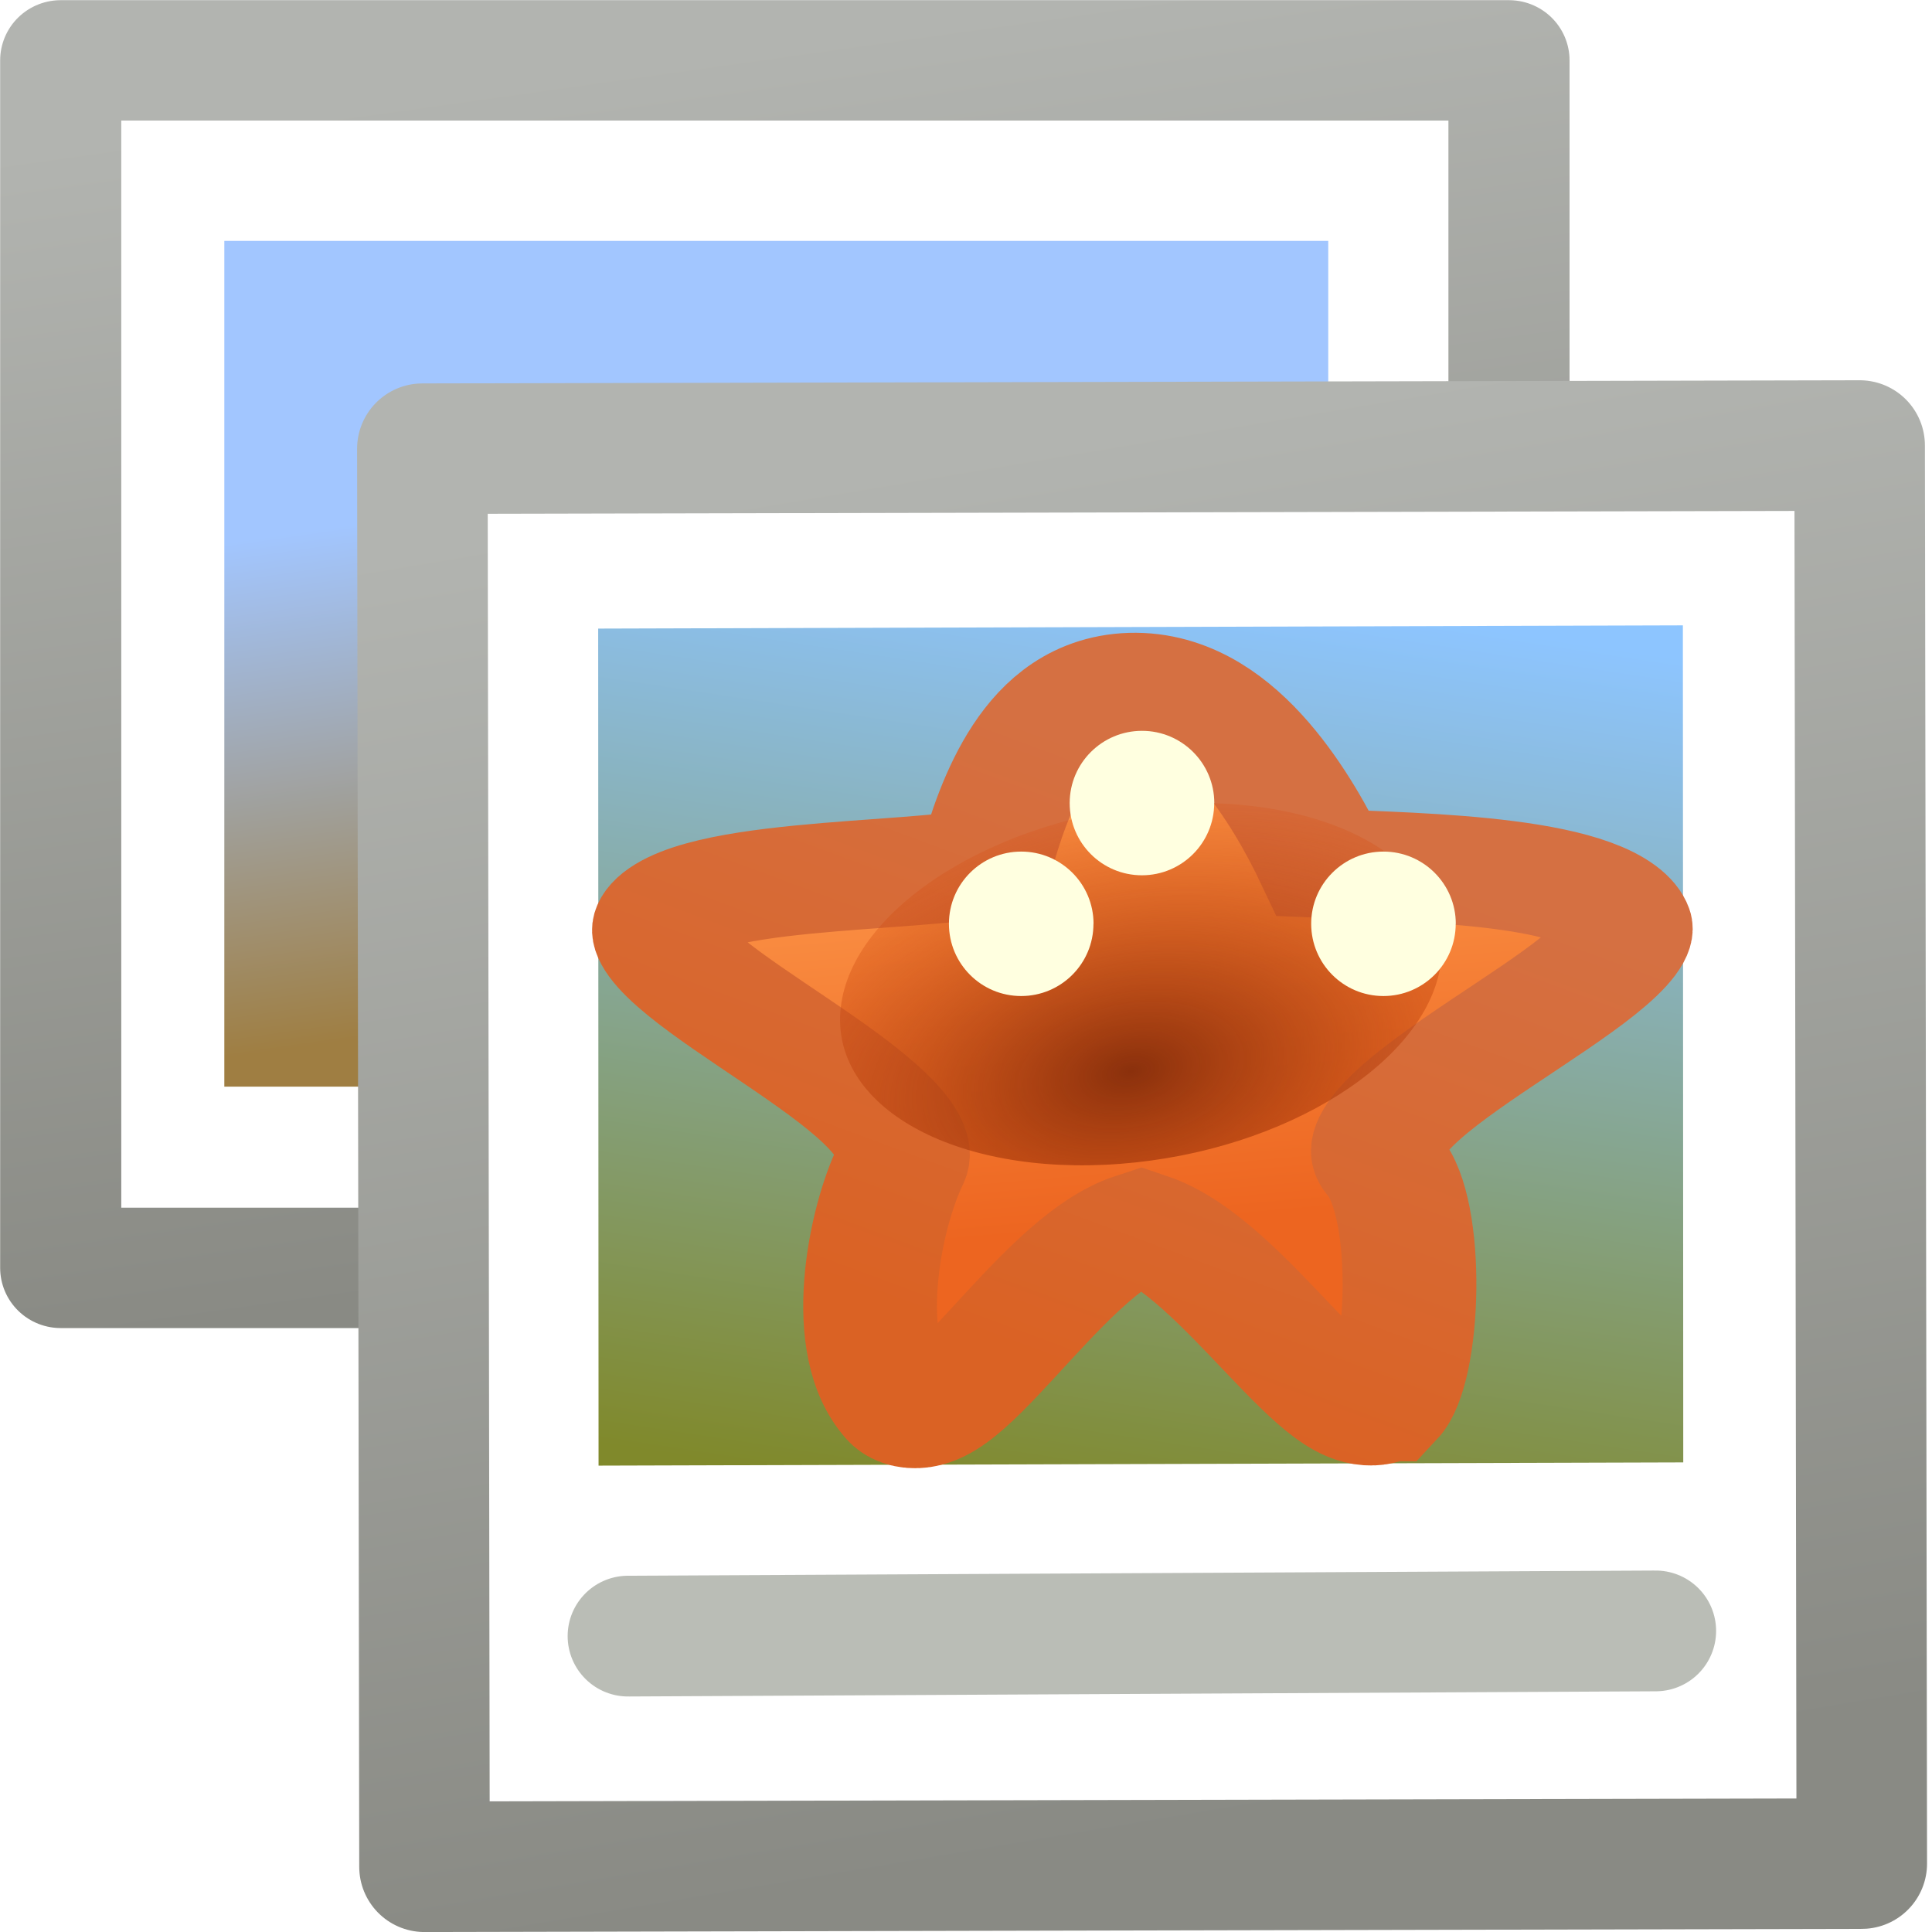
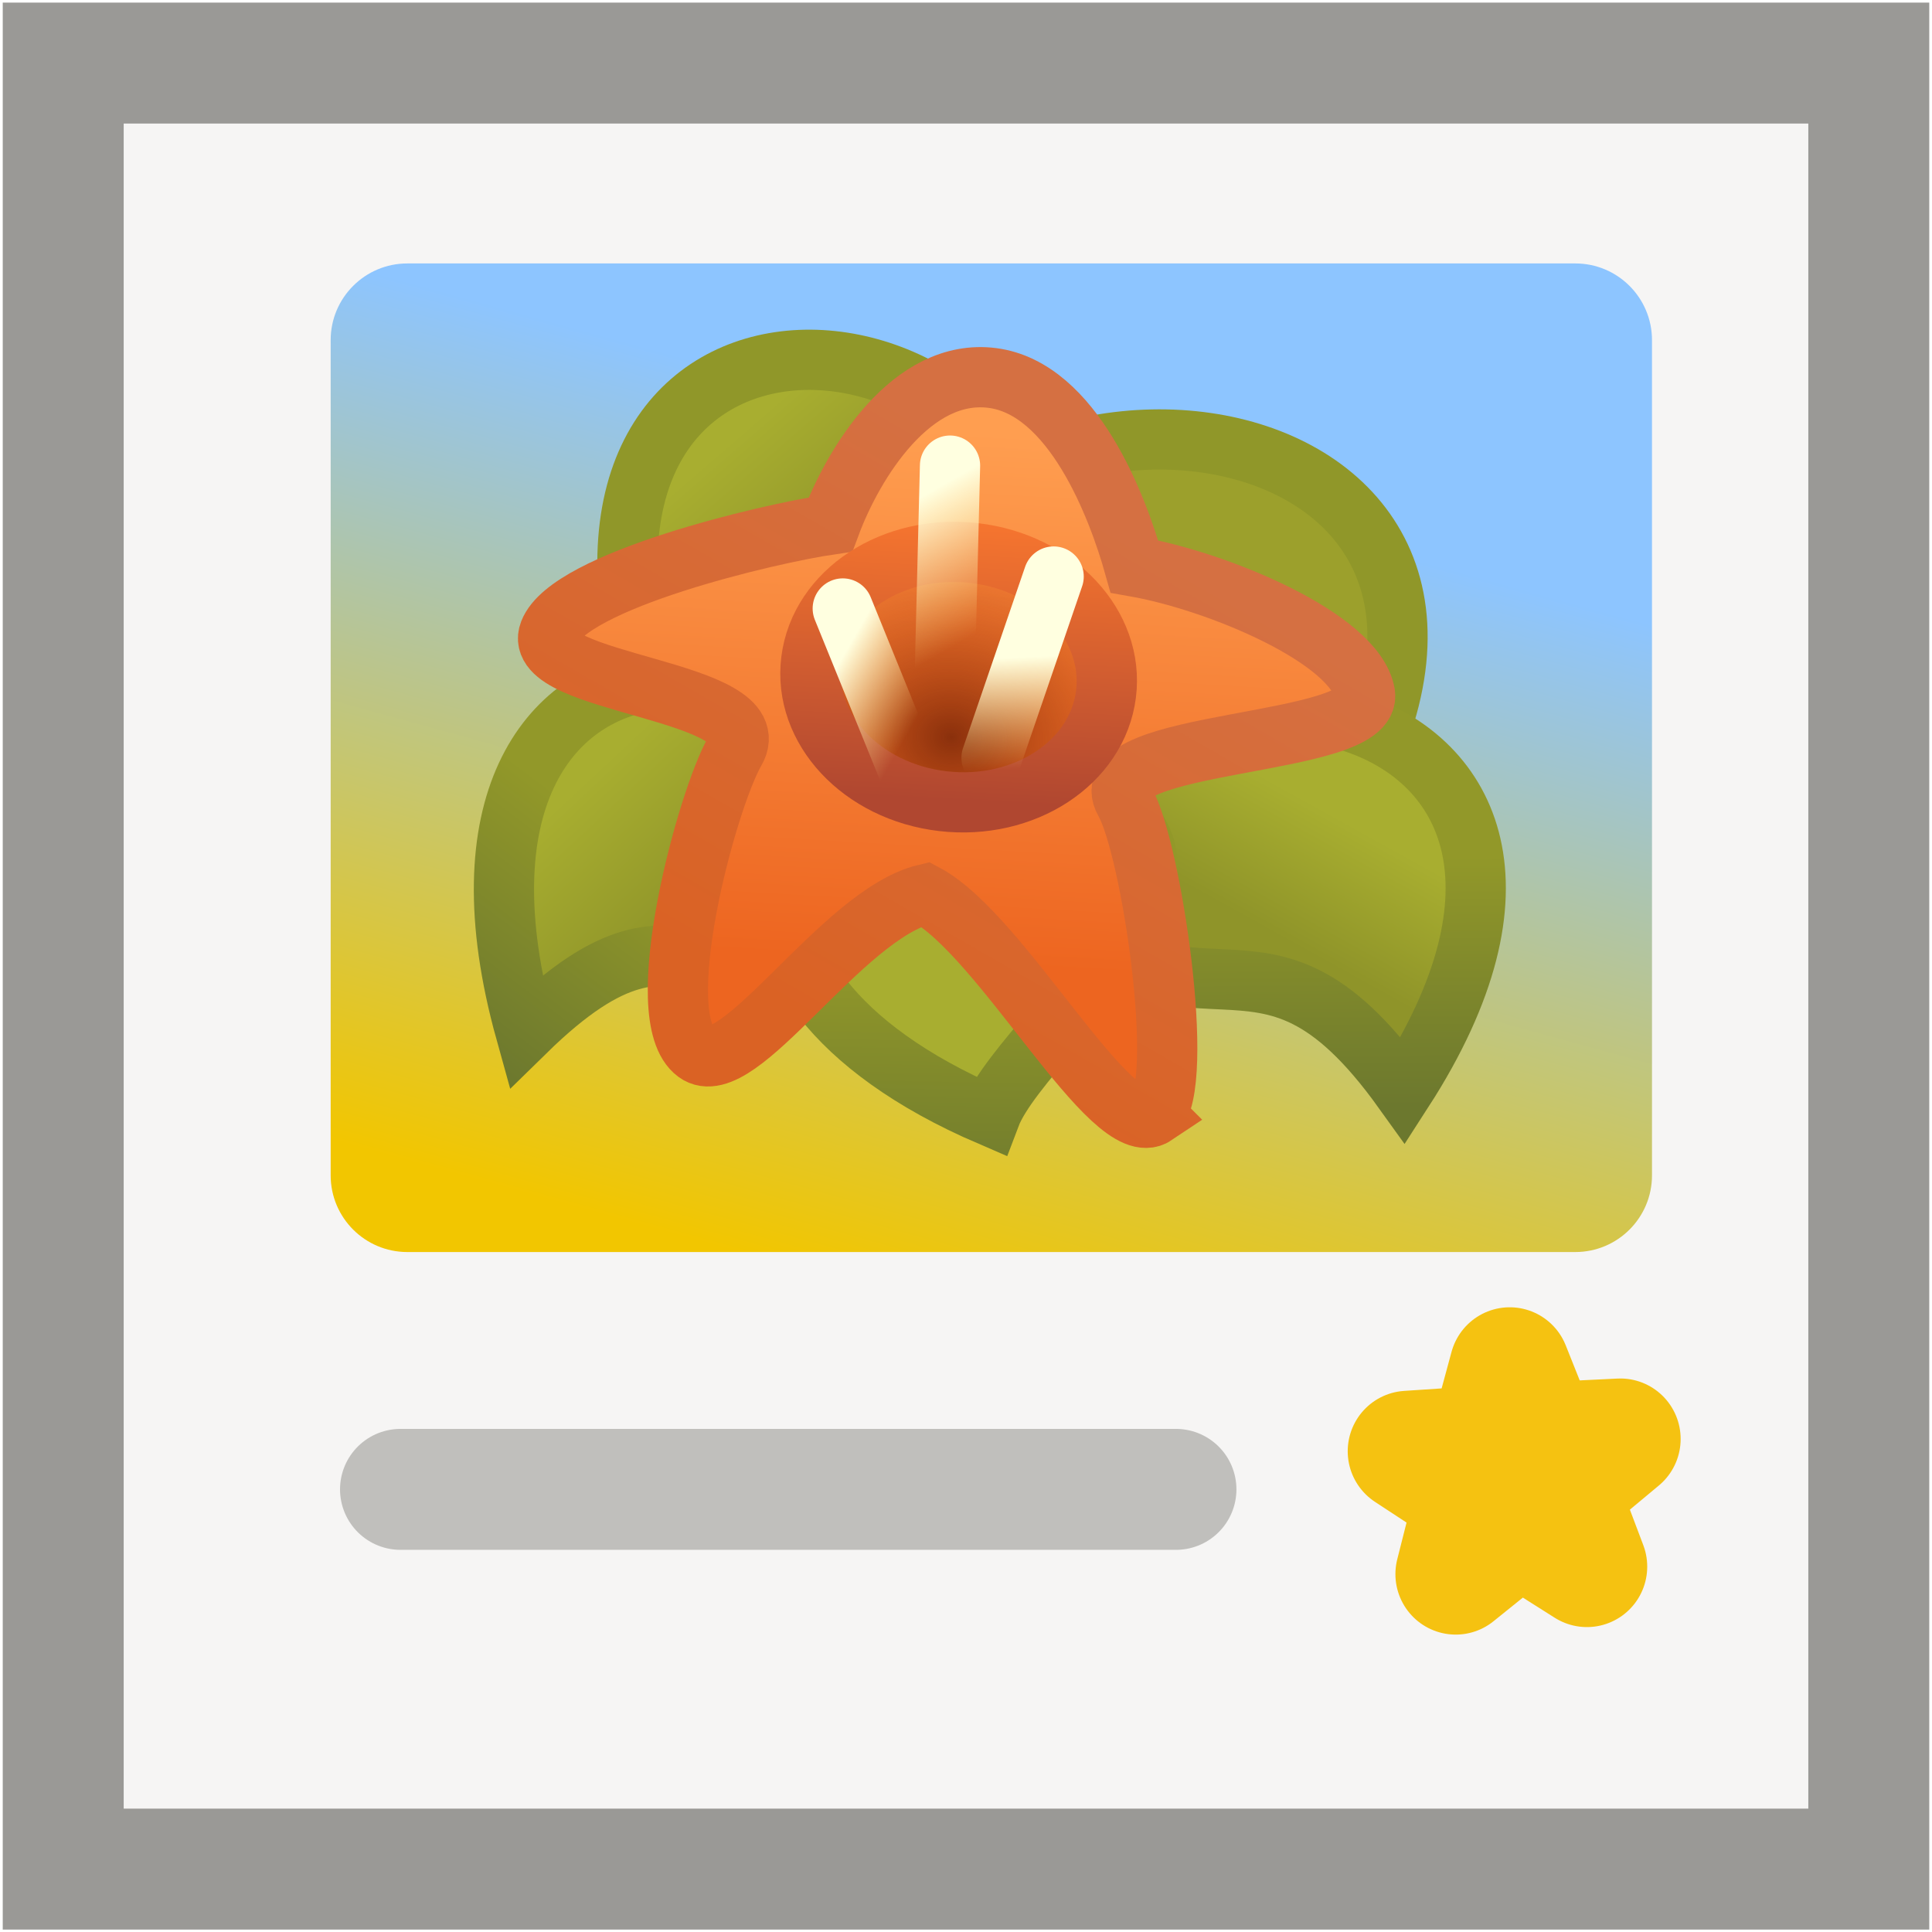
- <svg xmlns="http://www.w3.org/2000/svg" xmlns:xlink="http://www.w3.org/1999/xlink" width="16" height="16" id="svg1872" version="1.0">
-   <defs id="defs1874">
-     <radialGradient id="radialGradient6140-673" r="10.532" gradientTransform="matrix(0.8674176,-1.148067e-6,1.127479e-6,0.8832566,8.025467,2.886495)" cx="60.532" cy="24.724" gradientUnits="userSpaceOnUse" xlink:href="#linearGradient3218-93" fy="24.724" fx="60.532" />
-     <linearGradient id="linearGradient3218-93">
-       <stop offset="0" id="stop6996" style="stop-color:#ffffff;stop-opacity:0" />
-       <stop offset="0.708" id="stop6998" style="stop-color:#245296;stop-opacity:0.089;" />
-       <stop offset="1" id="stop7000" style="stop-color:#1d447c;stop-opacity:1" />
+ <svg xmlns="http://www.w3.org/2000/svg" xmlns:xlink="http://www.w3.org/1999/xlink" width="16" height="16" viewBox="0 0 4.233 4.233" version="1.1" id="svg1139">
+   <defs id="defs1133">
+     <linearGradient xlink:href="#linearGradient2862-897-722" id="linearGradient5042" gradientUnits="userSpaceOnUse" gradientTransform="matrix(0.09315419,0.01052579,-0.01340908,0.1025841,108.6524,122.027)" x1="11.75" y1="23.25" x2="14.5" y2="26" />
+     <linearGradient id="linearGradient2862-897-722">
+       <stop offset="0" id="stop7606" style="stop-color:#a8ae30;stop-opacity:1" />
+       <stop offset="1" id="stop7608" style="stop-color:#8f9429;stop-opacity:1" />
    </linearGradient>
-     <linearGradient id="linearGradient6147-453" y2="23.437" y1="23.761" x2="47.472" gradientUnits="userSpaceOnUse" xlink:href="#linearGradient6152-873" x1="63.157" />
-     <linearGradient id="linearGradient6152-873">
-       <stop offset="0" id="stop7004" style="stop-color:#4f3456;stop-opacity:1;" />
-       <stop offset="1" id="stop7006" style="stop-color:#6c4e72;stop-opacity:1" />
+     <linearGradient xlink:href="#linearGradient2862-897-722" id="linearGradient5044" gradientUnits="userSpaceOnUse" gradientTransform="matrix(0.1097992,0.01113082,-0.01488565,0.1035986,107.9664,122.6827)" x1="27.812" y1="22.657" x2="26.7" y2="25.157" />
+     <linearGradient xlink:href="#linearGradient2874-499-677" id="linearGradient5046" gradientUnits="userSpaceOnUse" gradientTransform="matrix(0.1097992,0.01113082,-0.01488565,0.1035986,107.9664,122.6827)" x1="29.062" y1="29" x2="28.463" y2="23.782" />
+     <linearGradient id="linearGradient2874-499-677">
+       <stop offset="0" id="stop7618" style="stop-color:#6c782e;stop-opacity:1;" />
+       <stop offset="1" id="stop7620" style="stop-color:#929829;stop-opacity:1" />
    </linearGradient>
-     <linearGradient id="linearGradient6145-817" y2="12.713" y1="33.304" x2="44.523" gradientUnits="userSpaceOnUse" xlink:href="#linearGradient6125-27" x1="71.486" />
-     <linearGradient id="linearGradient6125-27">
-       <stop offset="0" id="stop7010" style="stop-color:#ffffff;stop-opacity:1" />
-       <stop offset="1" id="stop7012" style="stop-color:#ffffff;stop-opacity:0;" />
-     </linearGradient>
-     <linearGradient id="linearGradient6091-291" y2="37.084" y1="38.57" gradientTransform="matrix(1.083109,0,0,1.048335,-3.973543,0.1616446)" x2="11.751" gradientUnits="userSpaceOnUse" xlink:href="#linearGradient6081-625" x1="13.19" />
-     <linearGradient id="linearGradient6081-625">
-       <stop offset="0" id="stop7016" style="stop-color:#663b71;stop-opacity:1;" />
-       <stop offset="1" id="stop7018" style="stop-color:#b4a0ba;stop-opacity:1" />
-     </linearGradient>
-     <linearGradient id="linearGradient6093-384" y2="33" y1="43" gradientTransform="matrix(1.083109,0,0,1.048335,-2.89042,0.1616372)" x2="11" gradientUnits="userSpaceOnUse" xlink:href="#linearGradient6115-889" x1="12" />
-     <linearGradient id="linearGradient6115-889">
-       <stop offset="0" id="stop7022" style="stop-color:#452e4a;stop-opacity:1" />
-       <stop offset="1" id="stop7024" style="stop-color:#6c4e72;stop-opacity:1" />
-     </linearGradient>
-     <linearGradient id="linearGradient6148-765" y2="23.788" y1="17.913" x2="22.406" gradientUnits="userSpaceOnUse" xlink:href="#linearGradient6125-741" x1="22.406" />
-     <linearGradient id="linearGradient6125-741">
-       <stop offset="0" id="stop7028" style="stop-color:#ffffff;stop-opacity:1" />
-       <stop offset="1" id="stop7030" style="stop-color:#ffffff;stop-opacity:0;" />
-     </linearGradient>
-     <linearGradient id="linearGradient6513-648-914">
-       <stop offset="0" id="stop7570" style="stop-color:#ffffff;stop-opacity:1" />
-       <stop offset="1" id="stop7572" style="stop-color:#ffffff;stop-opacity:1" />
-     </linearGradient>
-     <linearGradient id="linearGradient2782-839-396">
-       <stop offset="0" id="stop7582" style="stop-color:#8dc5ff;stop-opacity:1" />
-       <stop offset="1" id="stop7584" style="stop-color:#80892b;stop-opacity:1" />
-     </linearGradient>
+     <linearGradient xlink:href="#linearGradient2862-897-722" id="linearGradient5049" gradientUnits="userSpaceOnUse" gradientTransform="matrix(0.09058146,0.01171475,-0.0123205,0.1078027,108.3777,122.597)" x1="11.75" y1="23.25" x2="14.5" y2="26" />
+     <linearGradient xlink:href="#linearGradient2874-499-677" id="linearGradient5051" gradientUnits="userSpaceOnUse" gradientTransform="matrix(0.1013499,0.01310741,-0.0123205,0.1078027,108.1677,122.5699)" x1="10.062" y1="29.5" x2="12.656" y2="24.75" />
+     <linearGradient xlink:href="#linearGradient2874-499-677" id="linearGradient5053" gradientUnits="userSpaceOnUse" gradientTransform="matrix(0.1046331,0.0126427,-0.01323118,0.1079316,108.127,122.5756)" x1="20.384" y1="31.625" x2="19.884" y2="26.438" />
+     <linearGradient xlink:href="#linearGradient2855-649-911" id="linearGradient5055-7" gradientUnits="userSpaceOnUse" gradientTransform="matrix(0.1174106,0.01522073,-0.01522445,0.1335529,108.2196,122.0704)" x1="16.917" y1="25.211" x2="16.374" y2="16.541" />
    <linearGradient id="linearGradient2855-649-911">
      <stop offset="0" id="stop7624" style="stop-color:#ed6520;stop-opacity:1" />
      <stop offset="1" id="stop7626" style="stop-color:#ff9e50;stop-opacity:1" />
    </linearGradient>
+     <linearGradient xlink:href="#linearGradient2849-135-305" id="linearGradient5057" gradientUnits="userSpaceOnUse" gradientTransform="matrix(0.1174106,0.01522073,-0.01522445,0.1335529,108.2196,122.0704)" x1="10.257" y1="24.583" x2="13.592" y2="15.521" />
    <linearGradient id="linearGradient2849-135-305">
      <stop offset="0" id="stop7630" style="stop-color:#da6224;stop-opacity:1" />
      <stop offset="1" id="stop7632" style="stop-color:#d57042;stop-opacity:1" />
    </linearGradient>
+     <radialGradient xlink:href="#linearGradient2891-388-107" id="radialGradient5059-5" gradientUnits="userSpaceOnUse" gradientTransform="matrix(0.294986,-1.4015603e-7,1.6955998e-7,0.2548165,119.2165,105.9378)" cx="19" cy="22.472" fx="19" fy="22.472" r="2" />
    <linearGradient id="linearGradient2891-388-107">
      <stop offset="0" id="stop7636" style="stop-color:#8a300c;stop-opacity:1;" />
      <stop offset="1" id="stop7638" style="stop-color:#ec510c;stop-opacity:0" />
    </linearGradient>
-     <linearGradient id="linearGradient6963-199-896">
-       <stop offset="0" id="stop7684" style="stop-color:#a2c6ff;stop-opacity:1" />
-       <stop offset="1" id="stop7686" style="stop-color:#9f7e42;stop-opacity:1" />
+     <linearGradient xlink:href="#linearGradient2885-866-809" id="linearGradient5061-9" gradientUnits="userSpaceOnUse" x1="18.369" y1="23.025" x2="18.154" y2="19.235" gradientTransform="matrix(0.1626907,0,0,0.182489,121.7301,107.6075)" />
+     <linearGradient id="linearGradient2885-866-809">
+       <stop offset="0" id="stop7642" style="stop-color:#b04730;stop-opacity:1" />
+       <stop offset="1" id="stop7644" style="stop-color:#ff7b2f;stop-opacity:1" />
    </linearGradient>
-     <linearGradient id="linearGradient6938-583-502" x1="10.625" y1="9.375" gradientTransform="matrix(0.9222792,0,0,0.7737326,1.440351,-2.514975)" x2="15.75" gradientUnits="userSpaceOnUse" xlink:href="#linearGradient6513-892-891" y2="31" />
-     <linearGradient id="linearGradient6513-892-891">
-       <stop offset="0" id="stop7696" style="stop-color:#ffffff;stop-opacity:1" />
-       <stop offset="1" id="stop7698" style="stop-color:#ffffff;stop-opacity:1" />
+     <linearGradient xlink:href="#linearGradient2911-977-39" id="linearGradient5063-3" gradientUnits="userSpaceOnUse" gradientTransform="matrix(0.08713738,0.01052871,-0.01483064,0.120979,108.4745,122.3877)" x1="21" y1="20" x2="21.25" y2="22" />
+     <linearGradient id="linearGradient2911-977-39">
+       <stop offset="0" id="stop7660" style="stop-color:#ffffe0;stop-opacity:1;" />
+       <stop offset="1" id="stop7662" style="stop-color:#ffe588;stop-opacity:0;" />
    </linearGradient>
-     <linearGradient id="linearGradient6959-132-289" x1="20.062" y1="32.562" gradientTransform="matrix(0.9222792,0,0,0.7737326,3.284922,0.579956)" x2="15" gradientUnits="userSpaceOnUse" xlink:href="#linearGradient6527-416-784" y2="2.562" />
-     <linearGradient id="linearGradient6527-416-784">
-       <stop offset="0" id="stop7702" style="stop-color:#898a84;stop-opacity:1;" />
-       <stop offset="1" id="stop7704" style="stop-color:#b2b4b0;stop-opacity:1;" />
+     <linearGradient xlink:href="#linearGradient2911-977-39" id="linearGradient5065-5" gradientUnits="userSpaceOnUse" gradientTransform="matrix(0.08985932,0.01085759,-0.01473998,0.1202395,108.415,122.3668)" x1="17" y1="21" x2="18.892" y2="22.07" />
+     <linearGradient xlink:href="#linearGradient2911-977-39" id="linearGradient5067-3" gradientUnits="userSpaceOnUse" gradientTransform="matrix(0.08713727,0.01052869,-0.01399389,0.1141533,108.4524,122.4675)" x1="18" y1="18" x2="19.488" y2="20.631" />
+     <linearGradient gradientTransform="matrix(0.03327416,0,0,0.0332551,107.8591,117.7771)" xlink:href="#linearGradient1084" id="linearGradient1086" x1="62.064" y1="203.262" x2="47.194" y2="257.148" gradientUnits="userSpaceOnUse" />
+     <linearGradient id="linearGradient1084">
+       <stop style="stop-color:#8dc5ff;stop-opacity:1" offset="0" id="stop1080" />
+       <stop style="stop-color:#f2c600;stop-opacity:1" offset="1" id="stop1082" />
    </linearGradient>
-     <linearGradient id="linearGradient6957-488-329" x1="10" y1="11.375" gradientTransform="matrix(0.8381741,0,0,0.7636214,2.954268,3.045679)" x2="12.081" gradientUnits="userSpaceOnUse" xlink:href="#linearGradient6963-199-896" y2="24.456" />
-     <linearGradient xlink:href="#linearGradient6513-648-914" id="linearGradient6230" gradientUnits="userSpaceOnUse" gradientTransform="matrix(0.3875174,0,0,0.3230504,0.7490324,-0.601231)" x1="10.625" y1="9.375" x2="15.75" y2="31" />
-     <linearGradient xlink:href="#linearGradient6527-416-784" id="linearGradient6232" gradientUnits="userSpaceOnUse" gradientTransform="matrix(0.3875174,0,0,0.3230504,1.524073,0.6909704)" x1="20.062" y1="32.562" x2="15" y2="2.562" />
-     <linearGradient xlink:href="#linearGradient2782-839-396" id="linearGradient6234" gradientUnits="userSpaceOnUse" gradientTransform="matrix(0.310105,0,0,0.2914884,2.293487,0.8527207)" x1="21.594" y1="6.342" x2="17.27" y2="32.699" />
-     <linearGradient xlink:href="#linearGradient2855-649-911" id="linearGradient6236" gradientUnits="userSpaceOnUse" gradientTransform="matrix(1.065823,0.01208652,0.01265966,1.299909,2.405886,-6.210781)" x1="17.112" y1="24.302" x2="16.374" y2="16.541" />
-     <linearGradient xlink:href="#linearGradient2849-135-305" id="linearGradient6238" gradientUnits="userSpaceOnUse" gradientTransform="matrix(1.065823,0.01208652,0.01265966,1.299909,2.405886,-6.210781)" x1="10.257" y1="24.583" x2="13.592" y2="15.521" />
-     <radialGradient xlink:href="#linearGradient2891-388-107" id="radialGradient6240" gradientUnits="userSpaceOnUse" gradientTransform="matrix(1.813171,-7.680244e-7,1.042223e-6,1.396339,-15.45026,-9.149679)" cx="19" cy="22.472" fx="19" fy="22.472" r="2" />
-     <linearGradient xlink:href="#linearGradient6125-27" id="linearGradient5418" gradientUnits="userSpaceOnUse" x1="57.021" y1="17.575" x2="53.511" y2="26.512" />
-     <linearGradient xlink:href="#linearGradient6081-625" id="linearGradient6001" gradientUnits="userSpaceOnUse" gradientTransform="matrix(0.3474902,0,0,0.3363338,-1.583454,0.5275438)" x1="13.19" y1="38.57" x2="11.751" y2="37.084" />
-     <linearGradient xlink:href="#linearGradient6115-889" id="linearGradient6003" gradientUnits="userSpaceOnUse" gradientTransform="matrix(0.3474902,0,0,0.3363338,-1.235959,0.5275414)" x1="12" y1="43" x2="11" y2="33" />
-     <linearGradient xlink:href="#linearGradient2782-839-396" id="linearGradient5459" gradientUnits="userSpaceOnUse" gradientTransform="matrix(0.3093417,0,0,0.2905159,3.298002,1.874577)" x1="21.594" y1="6.342" x2="17.27" y2="32.699" />
-     <linearGradient xlink:href="#linearGradient6513-648-914" id="linearGradient5462" gradientUnits="userSpaceOnUse" gradientTransform="matrix(0.3839524,0,0,0.378854,1.808913,0.100354)" x1="10.625" y1="9.375" x2="15.75" y2="31" />
-     <linearGradient xlink:href="#linearGradient6527-416-784" id="linearGradient5464" gradientUnits="userSpaceOnUse" gradientTransform="matrix(0.3839524,0,0,0.378854,2.576823,1.61577)" x1="20.062" y1="32.562" x2="15" y2="2.562" />
-     <linearGradient xlink:href="#linearGradient6513-648-914" id="linearGradient5990" gradientUnits="userSpaceOnUse" gradientTransform="matrix(0.3839524,0,0,0.378854,1.808913,0.100354)" x1="10.625" y1="9.375" x2="15.75" y2="31" />
-     <linearGradient xlink:href="#linearGradient6527-416-784" id="linearGradient5992" gradientUnits="userSpaceOnUse" gradientTransform="matrix(0.3839524,0,0,0.378854,2.576823,1.61577)" x1="20.062" y1="32.562" x2="15" y2="2.562" />
-     <linearGradient xlink:href="#linearGradient2782-839-396" id="linearGradient5994" gradientUnits="userSpaceOnUse" gradientTransform="matrix(0.3093417,0,0,0.2905159,3.298002,1.874577)" x1="21.594" y1="6.342" x2="17.27" y2="32.699" />
-     <linearGradient xlink:href="#linearGradient2855-649-911" id="linearGradient5996" gradientUnits="userSpaceOnUse" gradientTransform="matrix(1.065823,0.01208652,0.01265966,1.299909,2.405886,-6.210781)" x1="17.112" y1="24.302" x2="16.374" y2="16.541" />
-     <linearGradient xlink:href="#linearGradient2849-135-305" id="linearGradient5998" gradientUnits="userSpaceOnUse" gradientTransform="matrix(1.065823,0.01208652,0.01265966,1.299909,2.405886,-6.210781)" x1="10.257" y1="24.583" x2="13.592" y2="15.521" />
-     <radialGradient xlink:href="#linearGradient2891-388-107" id="radialGradient6000" gradientUnits="userSpaceOnUse" gradientTransform="matrix(1.813171,-7.680244e-7,1.042223e-6,1.396339,-15.45026,-9.149679)" cx="19" cy="22.472" fx="19" fy="22.472" r="2" />
  </defs>
-   <g id="layer1" style="display:inline">
-     <g id="g6942" transform="matrix(0.4195016,0,0,0.4169149,-1.842627,-0.5482441)">
-       <rect id="rect6556" x="5.591" y="2.514" width="28.591" height="23.986" style="fill:url(#linearGradient6938-583-502);fill-opacity:1;fill-rule:nonzero;stroke:url(#linearGradient6959-132-289);stroke-width:2.391;stroke-linecap:round;stroke-linejoin:round;stroke-miterlimit:4;stroke-dasharray:none;stroke-opacity:1" />
-       <rect id="rect6558" x="8.821" y="6.1" width="21.793" height="16.8" style="fill:url(#linearGradient6957-488-329);fill-opacity:1;fill-rule:nonzero;stroke:none;stroke-width:1;stroke-linecap:round;stroke-linejoin:miter;stroke-miterlimit:4;stroke-dasharray:none;stroke-opacity:1" />
-     </g>
-     <g id="g5978" transform="translate(-0.04298419,1.160573)">
-       <rect transform="matrix(0.9999976,-0.00219492,0.00150412,0.9999989,0,0)" id="rect6630" x="3.537" y="2.563" width="11.903" height="11.744" style="fill:url(#linearGradient5990);fill-opacity:1;fill-rule:nonzero;stroke:url(#linearGradient5992);stroke-width:1.081;stroke-linecap:round;stroke-linejoin:round;stroke-miterlimit:4;stroke-opacity:1;stroke-dasharray:none" />
-       <rect id="rect6632" x="4.995" y="4.06" width="8.983" height="6.932" ry="0" style="fill:url(#linearGradient5994);fill-opacity:1;fill-rule:nonzero;stroke:none" transform="matrix(0.9999956,-0.00297742,4.5925146e-4,0.9999999,0,0)" />
-       <g transform="matrix(0.4840547,-9.1701027e-4,1.5599819e-4,0.3944767,0.3228762,0.4923609)" id="g6638">
-         <g id="g6650" transform="translate(-2.000015,-4)">
-           <path id="path6652" d="m 25.082,29.398 c -0.766,0.708 -2.54,-3.132 -4.145,-3.8 -1.592,0.632 -3.423,4.742 -4.118,3.781 -0.915,-1.265 -0.426,-3.996 0.002,-5.07 0.551,-1.384 -4.392,-3.9 -4.12,-5.046 0.269,-1.131 4.376,-0.975 5.579,-1.318 0.295,-1.341 0.966,-3.681 2.565,-3.663 1.599,0.018 2.734,2.476 3.209,3.706 1.67,0.094 4.829,0.142 5.164,1.28 0.331,1.122 -5.002,3.821 -4.133,5.06 0.634,0.905 0.55,4.35 -0.002,5.07 z" style="fill:url(#linearGradient5996);fill-opacity:1;fill-rule:nonzero;stroke:url(#linearGradient5998);stroke-width:2.288;stroke-linecap:round;stroke-linejoin:miter;stroke-miterlimit:4;stroke-opacity:1" />
-           <path id="path6654" transform="matrix(2.567776,-0.2364313,-0.2360813,2.513518,-22.77541,-29.03252)" d="m 21,21.5 c 0,0.828 -0.895,1.5 -2,1.5 -1.105,0 -2,-0.672 -2,-1.5 0,-0.828 0.895,-1.5 2,-1.5 1.105,0 2,0.672 2,1.5 z" style="fill:url(#radialGradient6000);fill-opacity:1;fill-rule:nonzero;stroke:none" />
-         </g>
-       </g>
-       <path transform="matrix(0.6987043,0,0,0.6774081,3.810201,2.362399)" d="M 9,4.617 C 9,5.105 8.616,5.5 8.143,5.5 7.67,5.5 7.287,5.105 7.287,4.617 c 0,-0.488 0.384,-0.883 0.857,-0.883 0.473,0 0.857,0.395 0.857,0.883 z" id="path6200" style="fill:#ffffe0;fill-opacity:1;stroke:none;display:inline" />
-       <path transform="matrix(0.6987043,0,0,0.6774081,2.810201,3.362399)" d="M 9,4.617 C 9,5.105 8.616,5.5 8.143,5.5 7.67,5.5 7.287,5.105 7.287,4.617 c 0,-0.488 0.384,-0.883 0.857,-0.883 0.473,0 0.857,0.395 0.857,0.883 z" id="path6203" style="fill:#ffffe0;fill-opacity:1;stroke:none;display:inline" />
-       <path transform="matrix(0.6987043,0,0,0.6774081,5.810201,3.362399)" d="M 9,4.617 C 9,5.105 8.616,5.5 8.143,5.5 7.67,5.5 7.287,5.105 7.287,4.617 c 0,-0.488 0.384,-0.883 0.857,-0.883 0.473,0 0.857,0.395 0.857,0.883 z" id="path6205" style="fill:#ffffe0;fill-opacity:1;stroke:none;display:inline" />
-       <path id="path5466" d="m 5.244,12.389 8.511,-0.043" style="fill:none;stroke:#babdb6;stroke-width:1px;stroke-linecap:round;stroke-linejoin:miter;stroke-opacity:1" />
-     </g>
+   <g id="layer1" transform="translate(-107.8165,-123.5858)">
+     <rect ry="0" y="123.724" x="107.955" height="3.957" width="3.956" id="rect966" style="display:inline;opacity:1;fill:#f6f5f4;fill-opacity:1;stroke:#9a9996;stroke-width:0.265;stroke-linecap:butt;stroke-linejoin:miter;stroke-miterlimit:4;stroke-dasharray:none;stroke-dashoffset:0;stroke-opacity:1;enable-background:new" />
+     <rect style="display:inline;opacity:1;fill:url(#linearGradient1086);fill-opacity:1;stroke:none;stroke-width:0.265;stroke-linecap:round;stroke-linejoin:round;stroke-miterlimit:4;stroke-dasharray:none;stroke-dashoffset:0;stroke-opacity:1;enable-background:new" id="rect968" width="2.895" height="2.166" x="108.541" y="124.163" ry="0.168" />
+     <path style="display:inline;fill:url(#linearGradient5042);fill-opacity:1;fill-rule:evenodd;stroke:#909729;stroke-width:0.132;stroke-linecap:butt;stroke-linejoin:miter;stroke-miterlimit:4;stroke-dasharray:none;stroke-opacity:1" id="path14259-3" d="m 110.126,124.857 c -0.113,-0.673 -1.167,-0.691 -0.888,0.255 0.399,-0.361 0.396,0.045 0.888,-0.255 z" />
+     <path style="display:inline;fill:#9ca02c;fill-opacity:1;fill-rule:evenodd;stroke:#909729;stroke-width:0.132;stroke-linecap:butt;stroke-linejoin:miter;stroke-miterlimit:4;stroke-dasharray:none;stroke-opacity:1" id="path14261-6" d="m 109.716,124.929 c 0.335,-0.675 1.613,-0.417 0.997,0.501 -0.375,-0.483 -0.492,-0.057 -0.997,-0.501 z" />
+     <path style="display:inline;fill:url(#linearGradient5044);fill-opacity:1;fill-rule:evenodd;stroke:url(#linearGradient5046);stroke-width:0.132;stroke-linecap:butt;stroke-linejoin:miter;stroke-miterlimit:4;stroke-dasharray:none;stroke-opacity:1" id="path14263-0" d="m 110.01,125.518 c 0.316,-0.651 1.454,-0.431 0.881,0.457 -0.325,-0.453 -0.439,-0.044 -0.881,-0.457 z" />
+     <path style="display:inline;fill:url(#linearGradient5049);fill-opacity:1;fill-rule:evenodd;stroke:url(#linearGradient5051);stroke-width:0.132;stroke-linecap:butt;stroke-linejoin:miter;stroke-miterlimit:4;stroke-dasharray:none;stroke-opacity:1" id="path14265-6" d="m 109.829,125.584 c -0.115,-0.709 -1.138,-0.734 -0.861,0.262 0.385,-0.377 0.385,0.05 0.861,-0.262 z" />
+     <path style="display:inline;fill:#a8ae30;fill-opacity:1;fill-rule:evenodd;stroke:url(#linearGradient5053);stroke-width:0.132;stroke-linecap:butt;stroke-linejoin:miter;stroke-miterlimit:4;stroke-dasharray:none;stroke-opacity:1" id="path14267-2" d="m 109.922,125.257 c 0.837,0.101 0.143,0.565 0.064,0.774 -0.706,-0.304 -0.479,-0.825 -0.064,-0.774 z" />
+     <path id="path14271-6" d="m 110.347,126.029 c -0.094,0.063 -0.334,-0.394 -0.503,-0.484 -0.184,0.044 -0.41,0.415 -0.502,0.347 -0.106,-0.078 0.024,-0.556 0.085,-0.661 0.079,-0.135 -0.452,-0.145 -0.407,-0.26 0.044,-0.113 0.479,-0.216 0.616,-0.236 0.05,-0.134 0.178,-0.344 0.355,-0.321 0.176,0.023 0.274,0.281 0.311,0.413 0.183,0.032 0.483,0.157 0.505,0.278 0.022,0.119 -0.606,0.099 -0.526,0.237 0.058,0.101 0.135,0.619 0.065,0.686 z" style="display:inline;fill:url(#linearGradient5055-7);fill-opacity:1;fill-rule:nonzero;stroke:url(#linearGradient5057);stroke-width:0.132;stroke-linecap:round;stroke-linejoin:miter;stroke-miterlimit:4;stroke-dasharray:none;stroke-opacity:1" />
+     <ellipse id="path14273-1" transform="matrix(0.9932961,0.115598,-0.1261296,0.9920138,0,0)" style="display:inline;fill:url(#radialGradient5059-5);fill-opacity:1;fill-rule:nonzero;stroke:url(#linearGradient5061-9);stroke-width:0.132;stroke-linecap:round;stroke-linejoin:miter;stroke-miterlimit:4;stroke-dasharray:none;stroke-opacity:1" cx="124.821" cy="111.531" rx="0.325" ry="0.274" />
+     <path id="path14275-8" d="m 109.989,125.246 0.136,-0.397" style="display:inline;fill:none;stroke:url(#linearGradient5063-3);stroke-width:0.132;stroke-linecap:round;stroke-linejoin:miter;stroke-miterlimit:4;stroke-dasharray:none;stroke-opacity:1" />
+     <path id="path14277-7" d="m 109.806,125.271 -0.143,-0.352" style="display:inline;fill:none;stroke:url(#linearGradient5065-5);stroke-width:0.132;stroke-linecap:round;stroke-linejoin:miter;stroke-miterlimit:4;stroke-dasharray:none;stroke-opacity:1" />
+     <path id="path14279-9" d="m 109.884,125.167 0.014,-0.561" style="display:inline;fill:none;stroke:url(#linearGradient5067-3);stroke-width:0.132;stroke-linecap:round;stroke-linejoin:miter;stroke-miterlimit:4;stroke-dasharray:none;stroke-opacity:1" />
+     <path style="opacity:1;fill:#f5c211;fill-opacity:1;stroke:#f5c211;stroke-width:1.014;stroke-linecap:round;stroke-linejoin:round;stroke-miterlimit:4;stroke-dasharray:none;stroke-dashoffset:0;stroke-opacity:1" id="path1223" d="m 132.012,123.002 -0.574,-0.362 -0.529,0.425 0.167,-0.658 -0.568,-0.372 0.677,-0.045 0.178,-0.655 0.252,0.63 0.678,-0.033 -0.522,0.434 z" transform="matrix(0.2606134,0,0,0.2613544,76.88932,94.87111)" />
+     <path style="fill:none;fill-rule:evenodd;stroke:#c0bfbc;stroke-width:0.265;stroke-linecap:round;stroke-linejoin:miter;stroke-miterlimit:4;stroke-dasharray:none;stroke-opacity:1" d="m 108.694,126.849 h 1.699" id="path1088" />
  </g>
-   <g id="layer2" style="display:inline" />
</svg>
